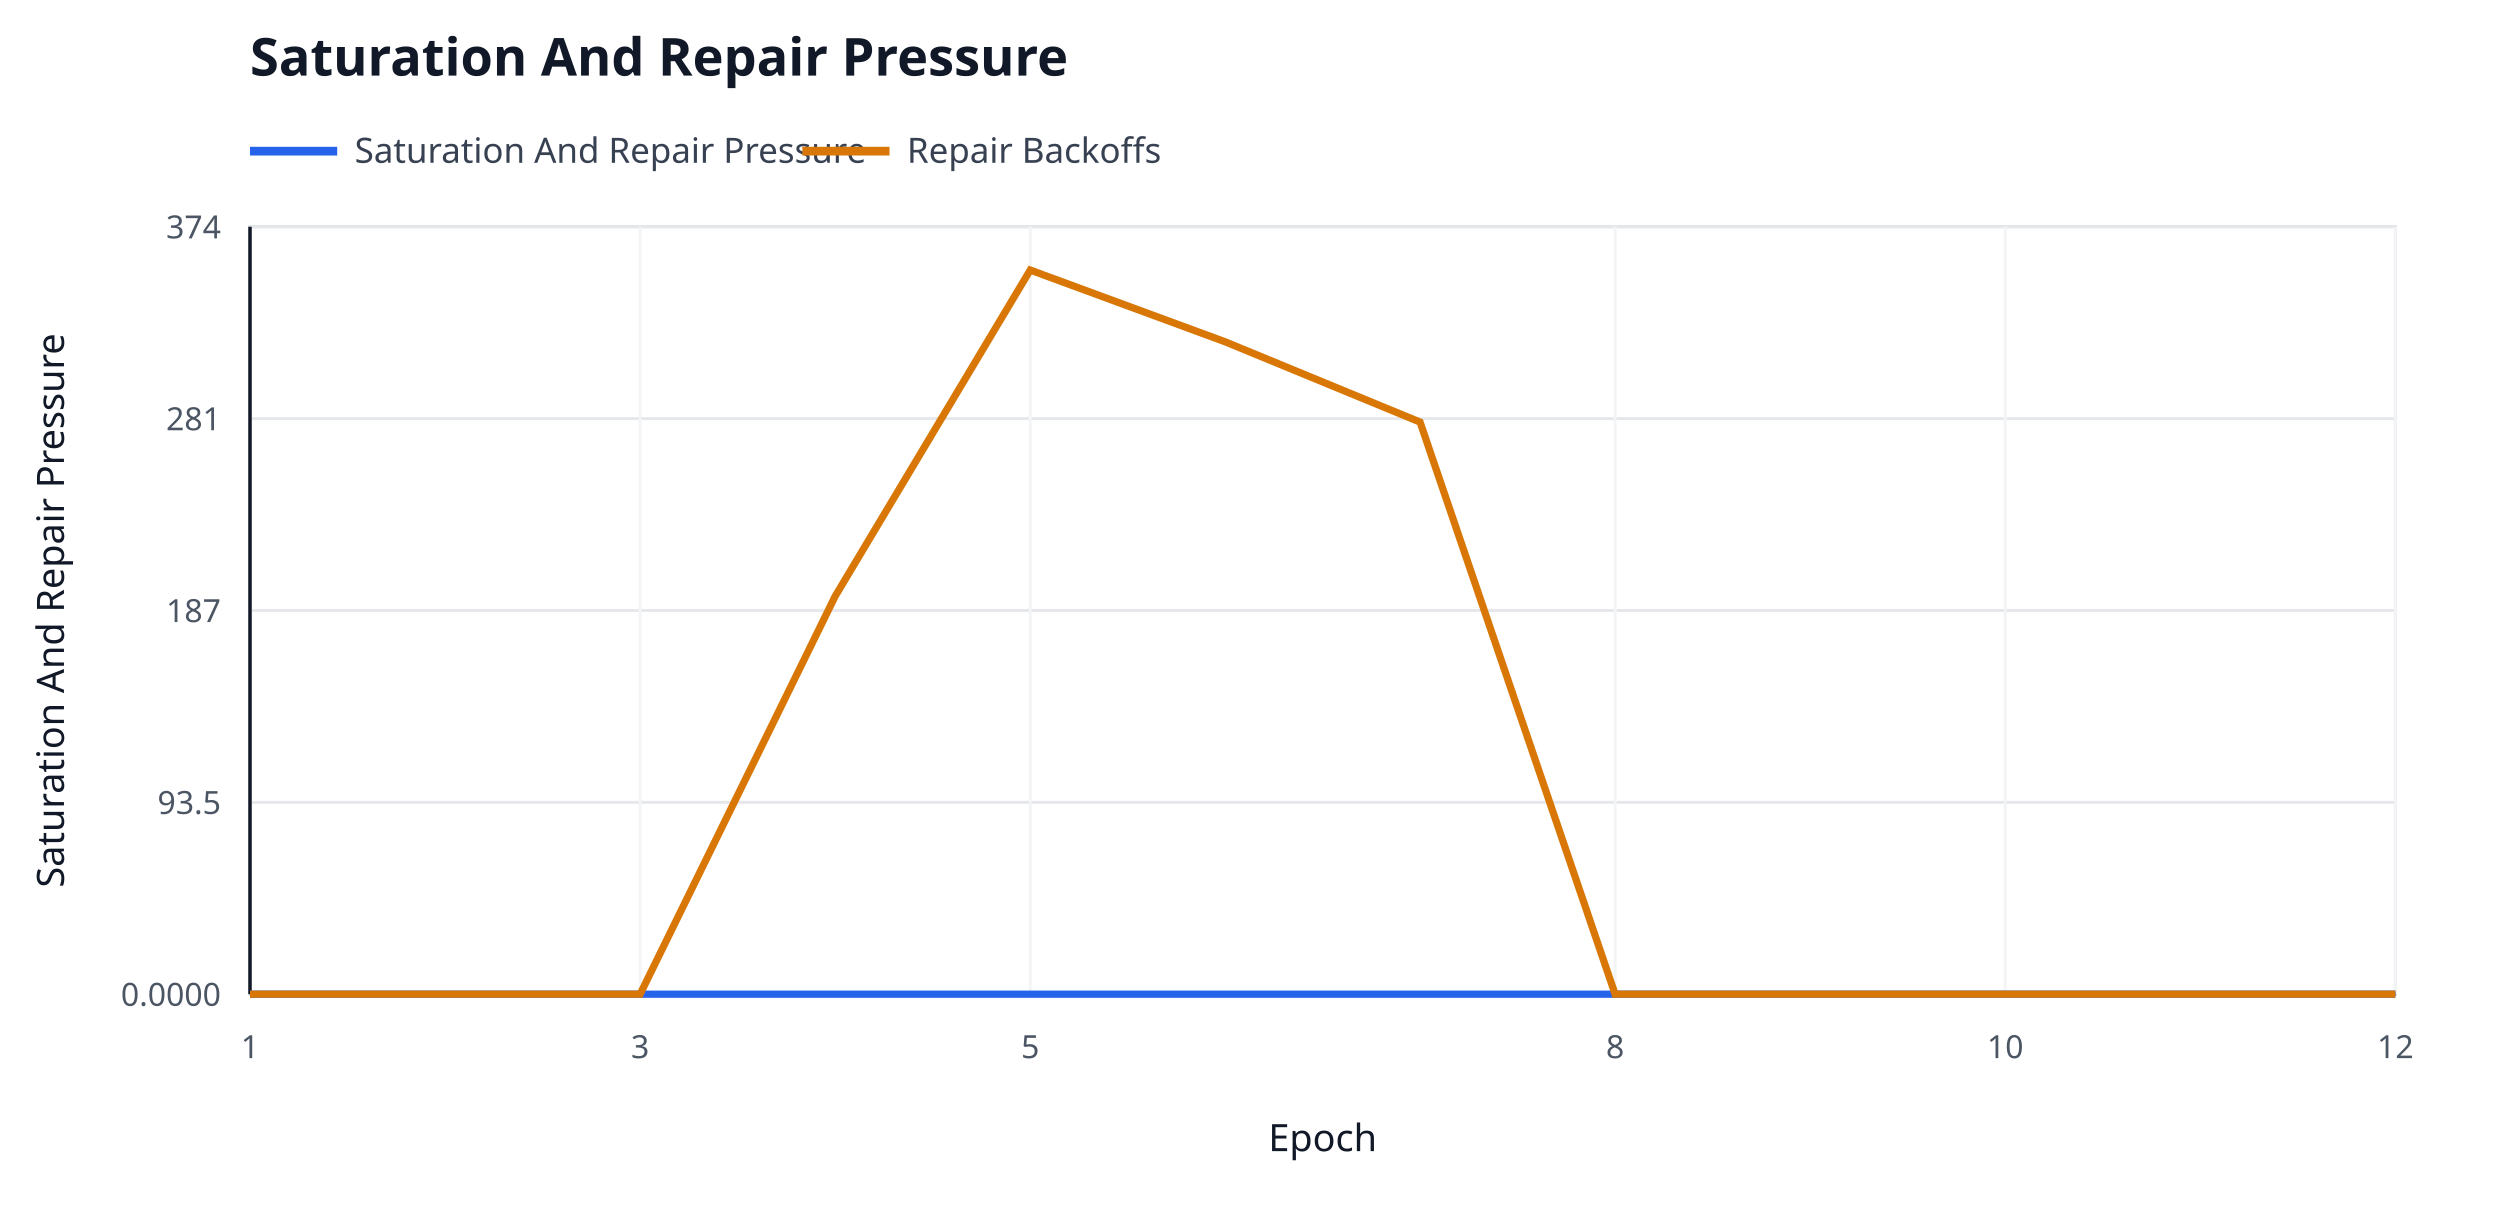
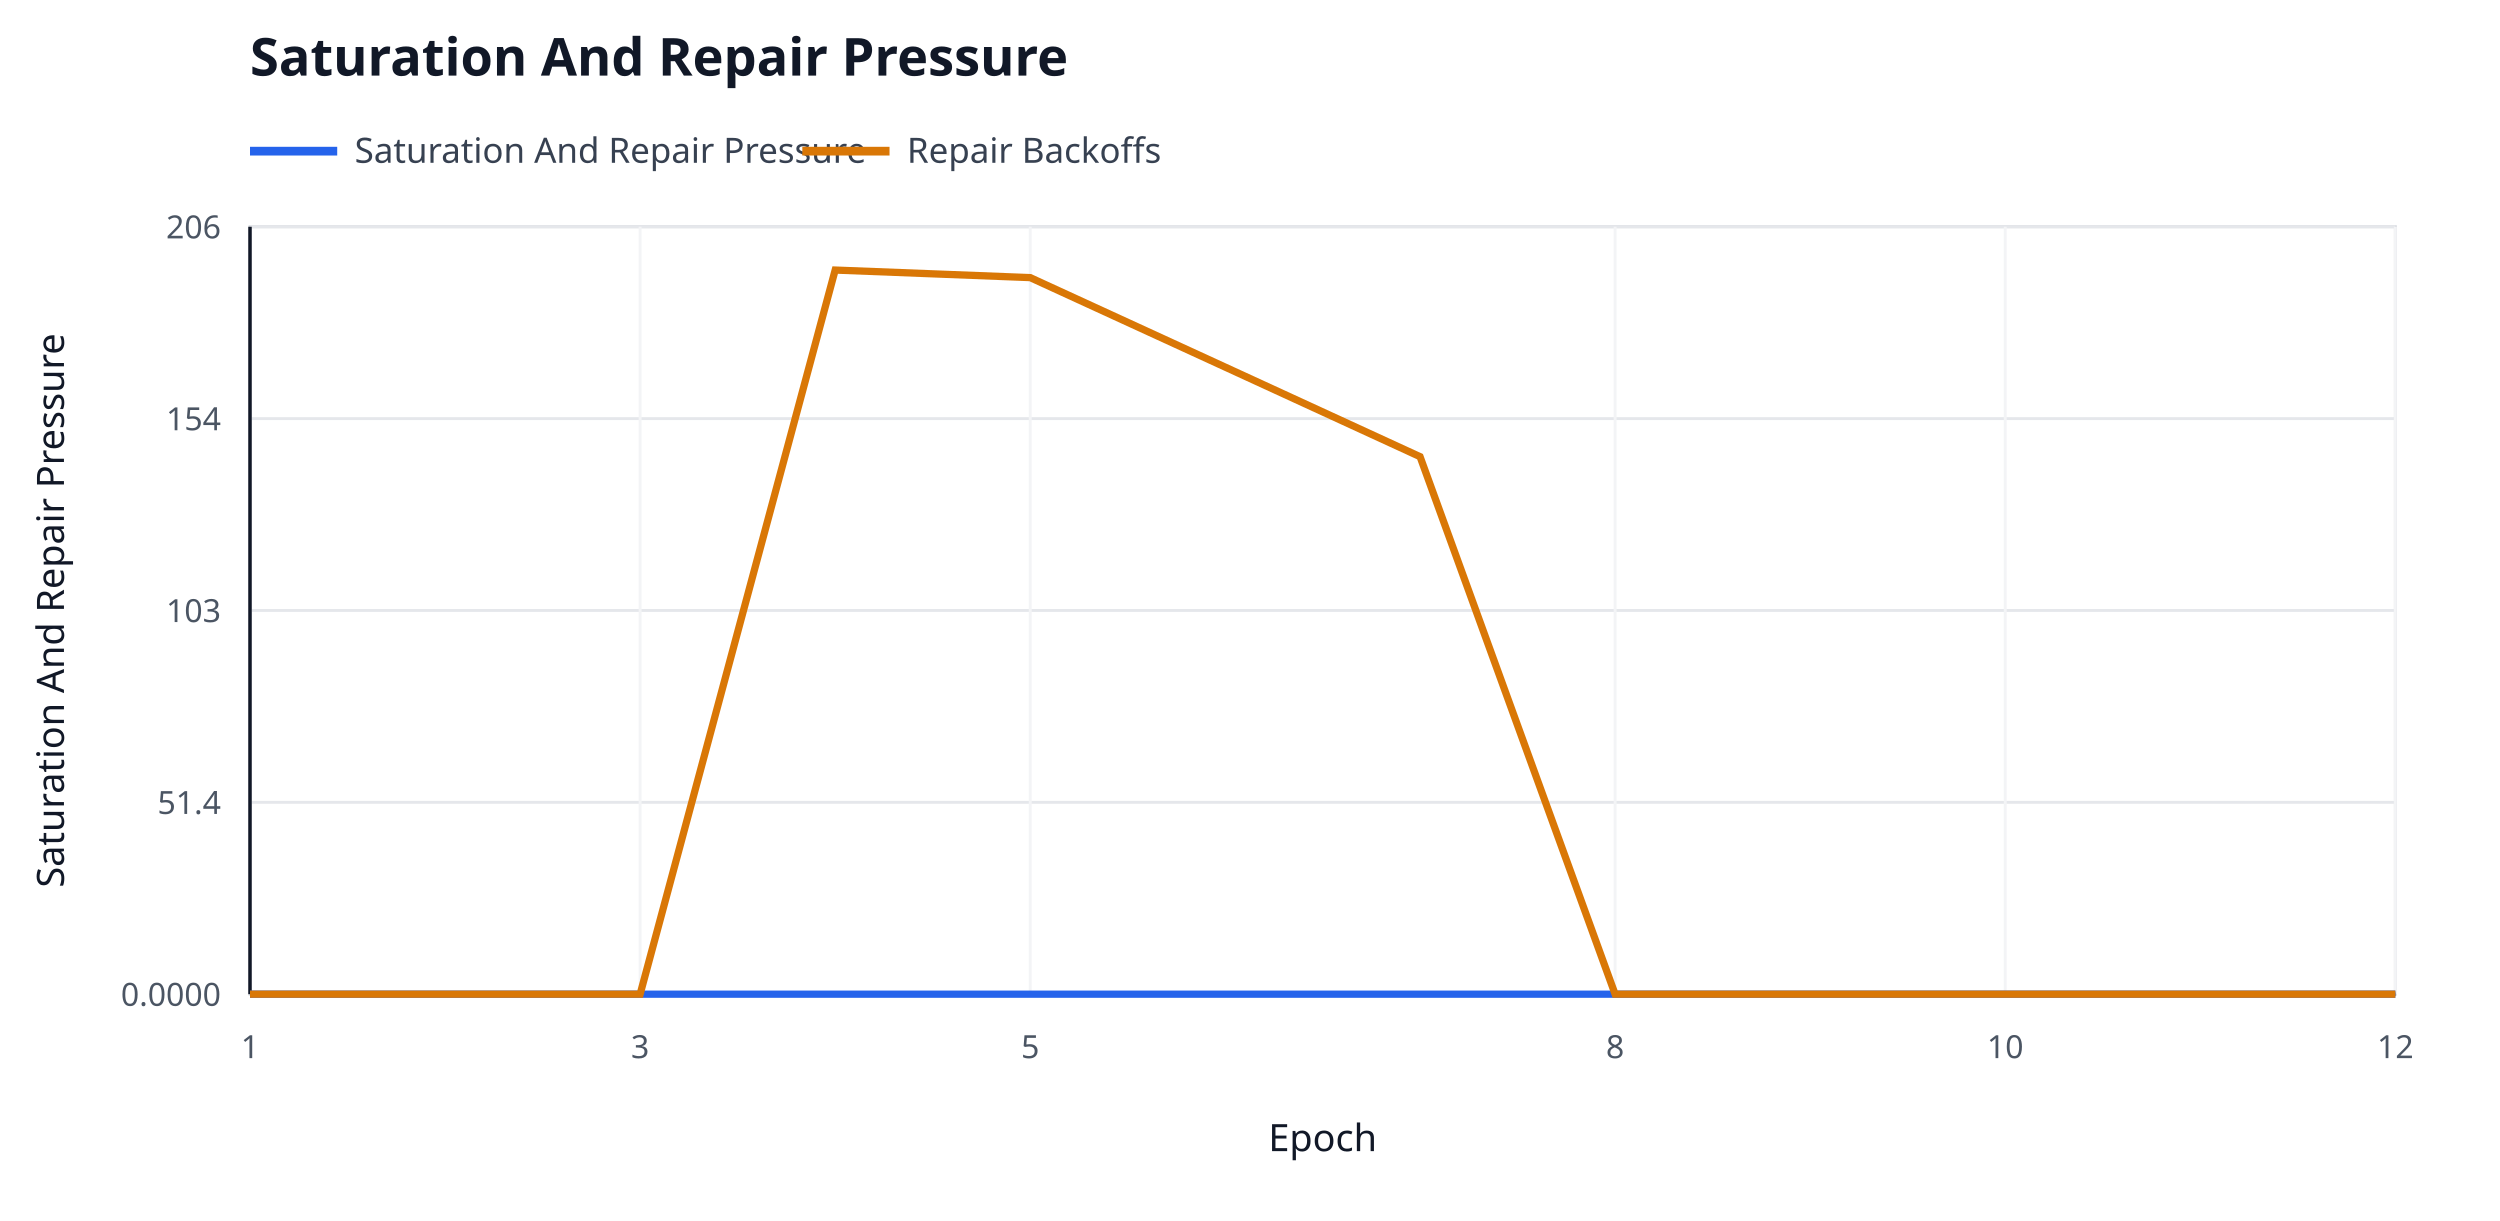
<svg xmlns="http://www.w3.org/2000/svg" width="860" height="420" viewBox="0 0 860 420">
  <rect width="100%" height="100%" fill="#ffffff" />
  <text x="86" y="26" font-family="sans-serif" font-size="18" font-weight="700" fill="#111827">Saturation And Repair Pressure</text>
  <line x1="86" y1="52" x2="116" y2="52" stroke="#2563eb" stroke-width="3" />
  <text x="122" y="56" font-family="sans-serif" font-size="12" fill="#374151">Saturation And Repair Pressure</text>
  <line x1="276" y1="52" x2="306" y2="52" stroke="#d97706" stroke-width="3" />
  <text x="312" y="56" font-family="sans-serif" font-size="12" fill="#374151">Repair Backoffs</text>
  <rect x="86" y="78" width="738" height="264" fill="#ffffff" stroke="#d1d5db" />
  <line x1="86" y1="342.0" x2="824" y2="342.0" stroke="#e5e7eb" stroke-width="1" />
  <text x="76" y="346.0" font-family="sans-serif" font-size="11" text-anchor="end" fill="#4b5563">0.0000</text>
  <line x1="86" y1="276.0" x2="824" y2="276.0" stroke="#e5e7eb" stroke-width="1" />
-   <text x="76" y="280.0" font-family="sans-serif" font-size="11" text-anchor="end" fill="#4b5563">93.5</text>
+   <text x="76" y="280.0" font-family="sans-serif" font-size="11" text-anchor="end" fill="#4b5563">51.4</text>
  <line x1="86" y1="210.0" x2="824" y2="210.0" stroke="#e5e7eb" stroke-width="1" />
-   <text x="76" y="214.0" font-family="sans-serif" font-size="11" text-anchor="end" fill="#4b5563">187</text>
+   <text x="76" y="214.0" font-family="sans-serif" font-size="11" text-anchor="end" fill="#4b5563">103</text>
  <line x1="86" y1="144.0" x2="824" y2="144.0" stroke="#e5e7eb" stroke-width="1" />
-   <text x="76" y="148.0" font-family="sans-serif" font-size="11" text-anchor="end" fill="#4b5563">281</text>
+   <text x="76" y="148.0" font-family="sans-serif" font-size="11" text-anchor="end" fill="#4b5563">154</text>
  <line x1="86" y1="78.0" x2="824" y2="78.0" stroke="#e5e7eb" stroke-width="1" />
-   <text x="76" y="82.0" font-family="sans-serif" font-size="11" text-anchor="end" fill="#4b5563">374</text>
+   <text x="76" y="82.0" font-family="sans-serif" font-size="11" text-anchor="end" fill="#4b5563">206</text>
  <line x1="86.0" y1="78" x2="86.0" y2="342" stroke="#f3f4f6" stroke-width="1" />
  <text x="86.0" y="364" font-family="sans-serif" font-size="11" text-anchor="middle" fill="#4b5563">1</text>
  <line x1="220.2" y1="78" x2="220.2" y2="342" stroke="#f3f4f6" stroke-width="1" />
  <text x="220.2" y="364" font-family="sans-serif" font-size="11" text-anchor="middle" fill="#4b5563">3</text>
  <line x1="354.4" y1="78" x2="354.4" y2="342" stroke="#f3f4f6" stroke-width="1" />
  <text x="354.4" y="364" font-family="sans-serif" font-size="11" text-anchor="middle" fill="#4b5563">5</text>
  <line x1="555.6" y1="78" x2="555.6" y2="342" stroke="#f3f4f6" stroke-width="1" />
  <text x="555.6" y="364" font-family="sans-serif" font-size="11" text-anchor="middle" fill="#4b5563">8</text>
  <line x1="689.8" y1="78" x2="689.8" y2="342" stroke="#f3f4f6" stroke-width="1" />
  <text x="689.8" y="364" font-family="sans-serif" font-size="11" text-anchor="middle" fill="#4b5563">10</text>
  <line x1="824.0" y1="78" x2="824.0" y2="342" stroke="#f3f4f6" stroke-width="1" />
  <text x="824.0" y="364" font-family="sans-serif" font-size="11" text-anchor="middle" fill="#4b5563">12</text>
  <line x1="86" y1="342" x2="824" y2="342" stroke="#111827" stroke-width="1.2" />
  <line x1="86" y1="78" x2="86" y2="342" stroke="#111827" stroke-width="1.2" />
  <text x="455.0" y="396" font-family="sans-serif" font-size="13" text-anchor="middle" fill="#111827">Epoch</text>
  <text transform="translate(22 210.0) rotate(-90)" font-family="sans-serif" font-size="13" text-anchor="middle" fill="#111827">Saturation And Repair Pressure</text>
  <polyline fill="none" stroke="#2563eb" stroke-width="2.5" points="86.0,342.0 153.1,342.0 220.2,342.0 287.3,342.0 354.4,342.0 421.5,342.0 488.5,342.0 555.6,342.0 622.7,342.0 689.8,342.0 756.9,342.0 824.0,342.0" />
-   <polyline fill="none" stroke="#d97706" stroke-width="2.5" points="86.0,342.0 153.1,342.0 220.2,342.0 287.3,205.1 354.4,92.9 421.5,117.6 488.5,145.2 555.6,342.0 622.7,342.0 689.8,342.0 756.9,342.0 824.0,342.0" />
+   <polyline fill="none" stroke="#d97706" stroke-width="2.5" points="86.0,342.0 153.1,342.0 220.2,342.0 287.3,92.9 354.4,95.5 421.5,126.3 488.5,157.1 555.6,342.0 622.7,342.0 689.8,342.0 756.9,342.0 824.0,342.0" />
</svg>
